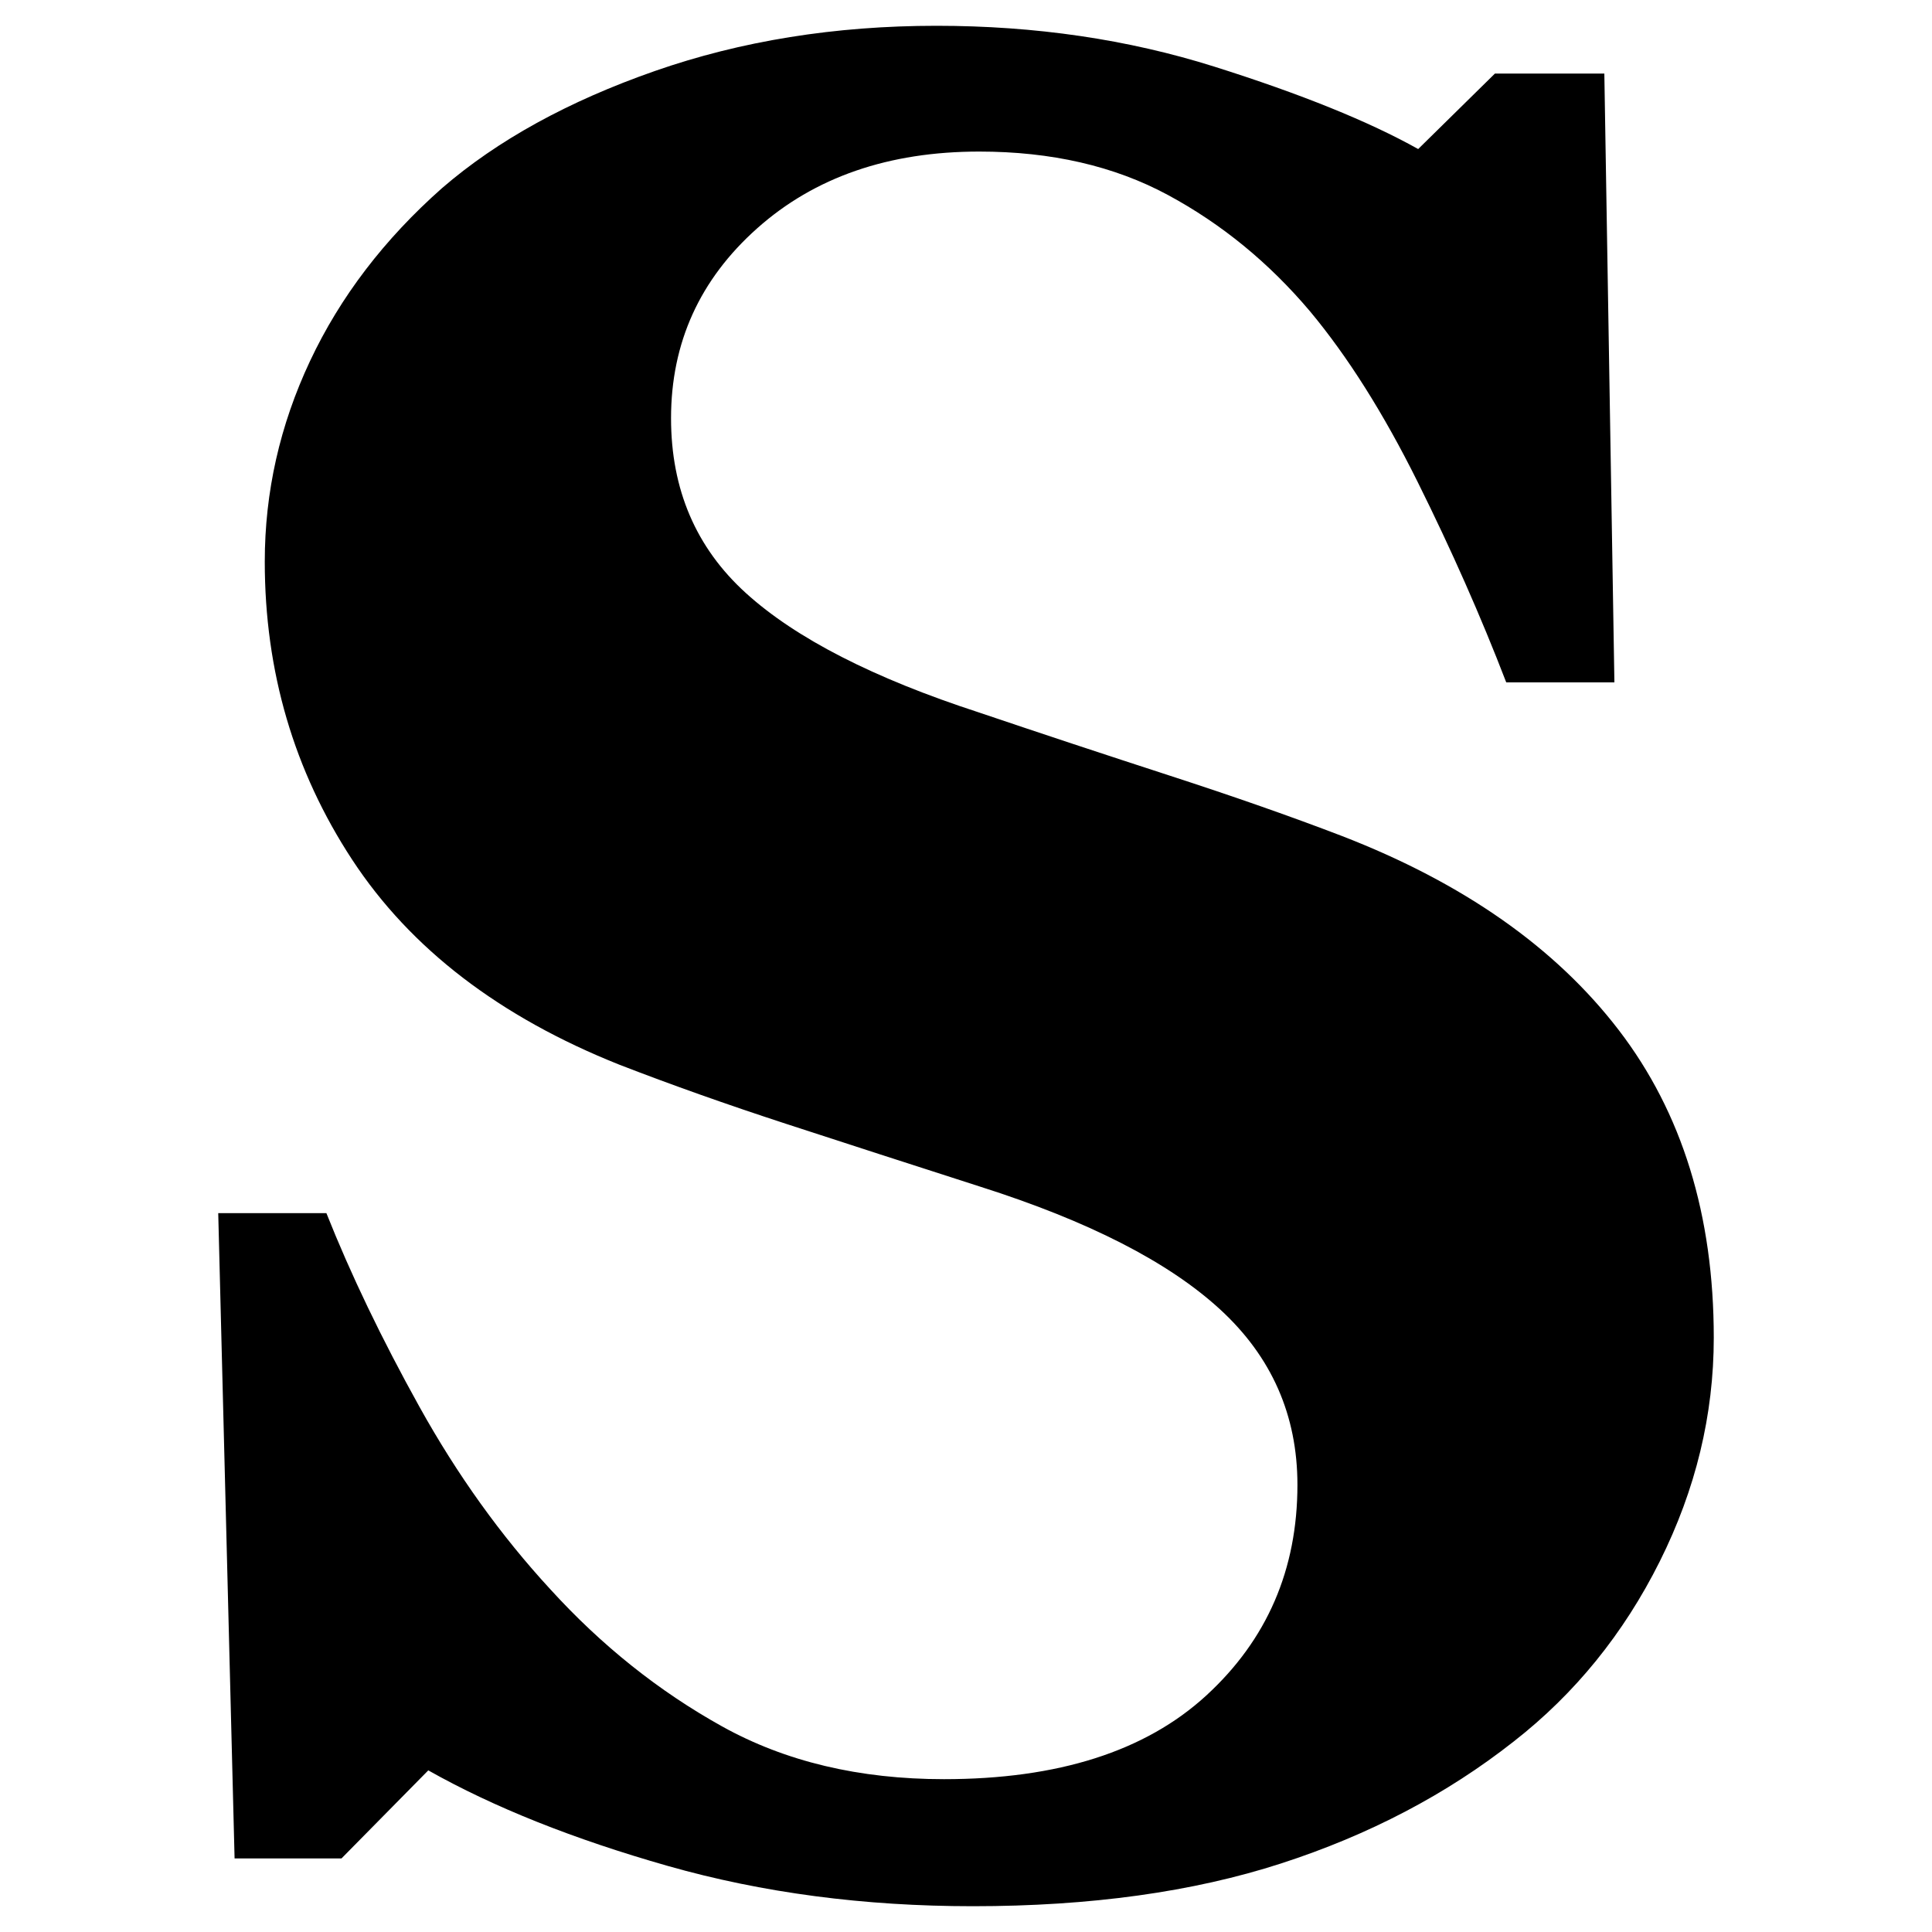
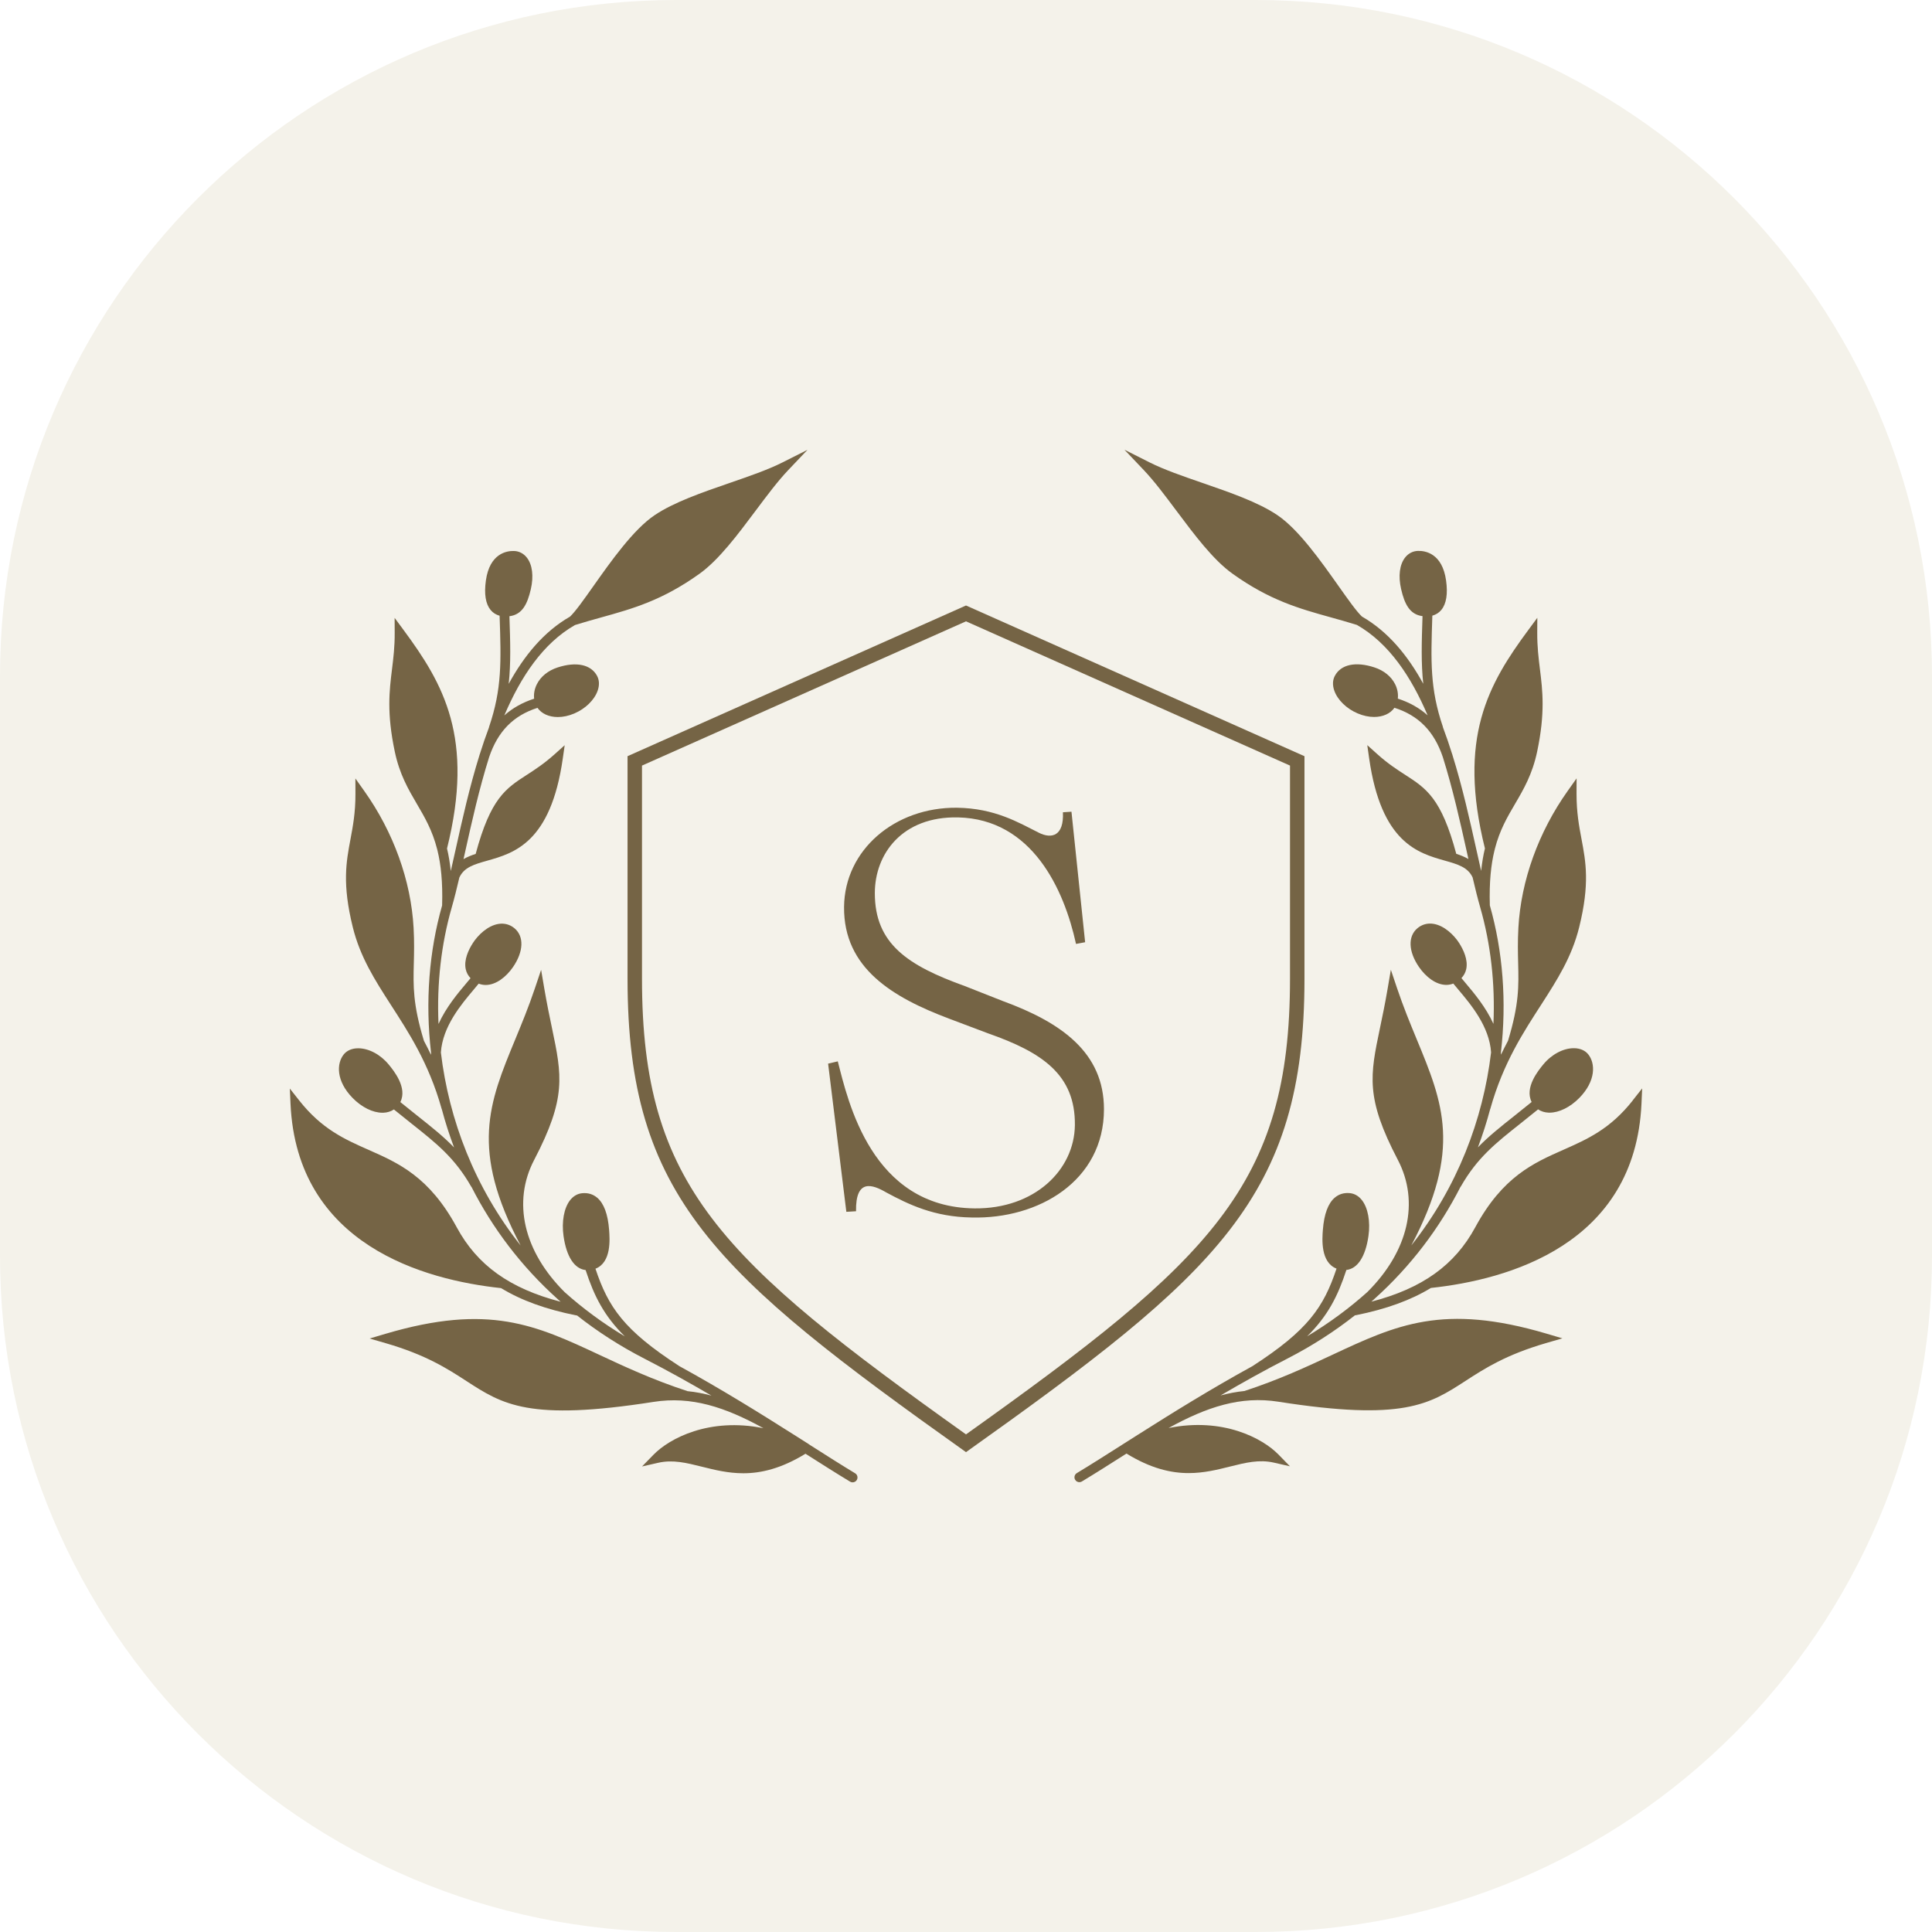
- <svg xmlns="http://www.w3.org/2000/svg" version="1.1" width="300" height="300">
-   <svg width="300" height="300" viewBox="0 0 300 300" version="1.1" baseProfile="full">
-     <g transform="scale(1,-1) translate(0,-300)">
-       <path d="M 118.188 1 Q 92.797 1 70.824 7.25 Q 48.852 13.5 33.617 22.094 L 20.141 8.422 L 3.539 8.422 L 1 108.617 L 17.797 108.617 Q 23.461 94.359 32.25 78.539 Q 41.039 62.719 52.562 50.219 Q 64.477 37.133 79.223 28.93 Q 93.969 20.727 113.695 20.727 Q 140.258 20.727 154.418 33.715 Q 168.578 46.703 168.578 66.43 Q 168.578 82.641 156.566 93.676 Q 144.555 104.711 119.359 112.719 Q 102.953 117.992 89.184 122.484 Q 75.414 126.977 63.305 131.664 Q 35.375 142.797 21.801 163.5 Q 8.227 184.203 8.227 209.789 Q 8.227 226 15.258 240.941 Q 22.289 255.883 35.766 267.797 Q 48.656 278.93 68.773 285.961 Q 88.891 292.992 112.523 292.992 Q 135.57 292.992 155.688 286.645 Q 175.805 280.297 187.328 273.852 L 199.242 285.57 L 216.234 285.57 L 217.797 191.039 L 201 191.039 Q 195.141 206.273 187.23 222.191 Q 179.32 238.109 170.531 248.656 Q 160.961 259.984 148.461 266.723 Q 135.961 273.461 119.164 273.461 Q 98.07 273.461 84.691 261.547 Q 71.312 249.633 71.312 232.055 Q 71.312 215.453 82.934 204.906 Q 94.555 194.359 119.164 186.352 Q 133.617 181.469 148.656 176.586 Q 163.695 171.703 175.414 167.211 Q 203.734 156.273 218.48 137.035 Q 233.227 117.797 233.227 89.281 Q 233.227 71.312 224.828 54.516 Q 216.43 37.719 202.172 26.586 Q 186.547 14.281 166.039 7.641 Q 145.531 1 118.188 1 Z" transform="scale(1,1) translate(32.88672,3.003906)" opacity="1" />
-     </g>
-   </svg>
-   <style>@media (prefers-color-scheme: light) { :root { filter: none; } }
- @media (prefers-color-scheme: dark) { :root { filter: invert(100%); } }
- </style>
+ <svg xmlns="http://www.w3.org/2000/svg" version="1.1" width="1000" height="1000">
+   <style>
+     #light-icon {
+       display: inline;
+     }
+     #dark-icon {
+       display: none;
+     }
+ 
+     @media (prefers-color-scheme: dark) {
+       #light-icon {
+         display: none;
+       }
+       #dark-icon {
+         display: inline;
+       }
+     }
+   </style>
+   <g id="light-icon">
+     <svg version="1.1" width="1000" height="1000">
+       <g clip-path="url(#SvgjsClipPath1017)">
+         <rect width="1000" height="1000" fill="#f4f2ea" />
+         <g transform="matrix(0.875,0,0,0.875,150,232.7881)">
+           <svg version="1.1" width="800" height="610.77">
+             <svg id="Layer_2" data-name="Layer 2" viewBox="0 0 800 610.77">
+               <defs>
+                 <style>
+       .cls-1 {
+         fill: #756445;
+       }
+     </style>
+                 <clipPath id="SvgjsClipPath1017">
+                   <rect width="1000" height="1000" x="0" y="0" rx="350" ry="350" />
+                 </clipPath>
+               </defs>
+               <g id="artwork">
+                 <g>
+                   <path class="cls-1" d="M421.59,326.04l-22.25-8.77c-33.71-12.14-53.27-24.95-53.27-54.95,0-23.27,16.18-45.52,49.22-44.84,43.83,1.01,62.71,42.48,69.79,74.85l5.39-1.01-8.08-77.2-5.06.33c.68,14.16-6.74,15.84-14.16,12.14-12.14-6.07-25.96-14.5-48.55-14.83-36.74-.34-66.41,24.95-66.75,58.66-.34,36.41,29,53.6,62.03,66.08l23.27,8.77c31.69,11.13,51.58,24.28,51.24,54.28-.34,26.64-23.94,49.56-59.34,49.22-61.02-.67-74.84-63.38-80.91-86.98l-5.73,1.35,10.79,87.66,5.73-.34c-.33-19.55,9.78-15.84,17.87-11.13,13.15,7.08,28.31,14.5,50.57,14.83,39.45,1.01,78.22-21.58,78.22-64.06,0-33.37-24.95-51.24-60.01-64.05Z" />
+                   <path class="cls-1" d="M794.44,384.89c-13.39,16.97-26.87,22.93-41.14,29.25-17.61,7.79-35.82,15.84-52.06,45.82-12.11,22.35-31.31,36.15-61.45,43.99.41-.36.81-.72,1.2-1.08.04-.04.1-.05.14-.09.08-.08.17-.18.25-.26,21.86-19.6,38.78-42.24,51.08-66.39.09-.12.19-.22.27-.35,9.7-16.97,20.46-25.5,35.36-37.3,3.23-2.56,6.69-5.32,10.32-8.29,1.78,1.18,3.9,1.87,6.31,1.95.16,0,.31,0,.46,0,5.71,0,12.28-3.25,17.67-8.76,9.8-10.03,9.56-20.4,5.19-25.79-1.87-2.3-4.87-3.57-8.45-3.58-.02,0-.03,0-.05,0-6.27,0-13.18,3.68-18.06,9.62-2.91,3.54-11.2,13.67-6.88,22.2-3.55,2.9-6.94,5.61-10.1,8.11-8.29,6.57-15.33,12.16-21.68,18.72,2.8-7.42,5.2-14.92,7.21-22.47.04-.11.09-.21.13-.33,7.68-27.41,19.89-45.73,30.2-61.76,9.26-14.4,18.01-27.99,22.39-45.76,6.32-25.63,3.91-38.45,1.35-52.04-1.46-7.75-2.96-15.77-2.94-26.79l.03-9.11-5.27,7.43c-17.26,24.3-27.62,53.04-29.16,80.91-.46,8.28-.29,15.01-.14,20.95.34,13.51.61,24.2-5.98,45.9-1.42,2.65-2.81,5.4-4.19,8.27-.01-.43,0-.86-.03-1.29,3.51-30.12,1.15-59.99-6.55-87.04-.42-13.84.71-24.2,2.77-32.6.11-.25.17-.52.2-.81,2.84-11.1,7.33-18.76,11.96-26.66,5.03-8.58,10.23-17.46,13.07-30.94,4.82-22.89,3.21-36,1.64-48.67-.81-6.58-1.64-13.37-1.6-21.59l.05-8.85-5.26,7.12c-23.72,32.06-42.03,63.94-25.73,129.31-.97,3.97-1.72,8.39-2.24,13.31-.98-4.29-1.97-8.74-2.98-13.29-3.79-17.05-8.09-36.36-13.98-55.23-.02-.05,0-.11-.02-.16-.05-.15-.11-.28-.17-.43-1.68-5.36-3.49-10.68-5.46-15.9-.02-.09,0-.19-.03-.28-7.66-22.52-7.13-38.65-6.24-65.36v-.35c2.13-.59,3.95-1.72,5.32-3.4,2.98-3.62,3.93-9.48,2.81-17.44-2.25-16.08-12.39-17.62-16.63-17.47-3,.07-5.71,1.48-7.64,3.96-3.23,4.16-4.08,10.93-2.33,18.58,2.05,8.96,5.15,15.11,12.67,16.05-.51,15.38-.9,27.73.44,40.02-9.18-16.78-20.89-30.97-36.26-39.77-3.15-2.94-8.08-9.9-13.78-17.96-10.58-14.97-23.73-33.59-36.27-42.05-11.36-7.67-28.08-13.43-44.25-19.02-11.7-4.04-22.76-7.85-31.35-12.18l-14.85-7.48,11.45,12.06c6.17,6.49,12.55,15.02,19.3,24.05,10.68,14.28,21.72,29.03,33.18,37.23,22.02,15.77,39.55,20.65,58.11,25.81,4.97,1.38,10.13,2.82,15.48,4.49,18.93,10.8,32.1,30.63,41.82,53.47-4.9-4.38-10.77-7.65-17.63-9.89.32-2.85-.23-5.82-1.63-8.58-2.29-4.54-6.63-8.05-12.22-9.88-11.06-3.63-19.82-1.77-23.41,5.01-1.34,2.52-1.44,5.55-.31,8.77,1.94,5.49,7.23,10.63,13.8,13.43,3.29,1.4,6.62,2.11,9.74,2.11,2.56,0,4.99-.48,7.11-1.44,2.1-.95,3.75-2.34,4.92-4,14.28,4.57,23.45,13.87,28.62,29.16,5.91,18.84,10.23,38.23,14.03,55.31.37,1.68.74,3.35,1.11,5.01-2.2-1.28-4.62-2.25-7.19-3.08-8.83-32.94-17.8-38.73-30.2-46.73-4.79-3.09-10.22-6.59-16.53-12.26l-5.91-5.31,1.12,7.87c7.11,49.8,28.84,55.95,44.71,60.44,7.82,2.21,13.67,3.92,16.48,9.95,1.48,6.38,2.97,12.37,4.5,17.72,6.19,21.57,8.89,45.01,7.82,68.91-4.49-9.91-11.45-18.17-16.48-24.14-.89-1.06-1.7-2.03-2.45-2.94,1.4-1.49,2.38-3.24,2.83-5.28,1.2-5.55-1.66-11.54-4.26-15.58-2.94-4.56-8.69-10.25-15.21-11.25-3.46-.53-6.7.37-9.37,2.59-5.74,4.78-5.4,13.77.87,22.91,4.06,5.93,10.09,10.63,16.22,10.63,1.38,0,2.75-.27,4.11-.79.86,1.06,1.79,2.18,2.85,3.43,7.56,8.96,18.46,21.9,19.5,37.28-4.73,39.75-19.99,79.88-47.19,114.2,30.05-56.86,18.77-84.25,3.25-121.82-3.9-9.45-7.94-19.22-11.69-30.37l-3.66-10.88-1.93,11.32c-1.5,8.82-3.07,16.29-4.45,22.88-5.96,28.48-8.69,41.48,10.52,78.27,12.98,24.88,6.21,54.08-18.08,78.2-10.64,9.53-22.5,18.31-35.59,26.17,12.29-12.12,18.17-23.83,23.22-39.26,6.59-.73,11.31-7.83,13.06-20.09,1.22-8.53-.28-16.68-3.91-21.27-1.92-2.42-4.39-3.84-7.13-4.09-3.44-.33-6.41.58-8.87,2.66-3.96,3.35-6.33,9.73-7.05,18.99-.43,5.54-1.45,19.29,8.07,23.01-7.61,22.86-16.96,36.48-49.48,57.52-.03.02-.04.04-.06.06-24.85,13.63-47.85,27.93-67.71,40.53-.03.02-.05.03-.07.04,0,0,0,0-.01,0-3.04,1.93-6.04,3.83-8.93,5.67-10.43,6.63-19.44,12.37-27.36,17.14-1.37.82-1.81,2.6-.98,3.97.54.9,1.5,1.4,2.48,1.4.51,0,1.03-.13,1.49-.42,7.69-4.63,16.4-10.16,26.38-16.51,14.3,8.78,26.25,11.55,36.76,11.55,8.98,0,16.92-1.98,24.41-3.85,9.29-2.32,17.32-4.32,25.96-2.35l9.57,2.18-6.86-7.02c-9.32-9.54-32.84-22.13-64.95-15.61,22.78-12.57,42.73-19.06,64.92-15.58,73.9,11.6,89.37,1.56,110.78-12.33,11.18-7.25,23.85-15.46,47.79-22.4l9.48-2.75-9.47-2.8c-61.11-18.06-88.69-5.18-126.86,12.66-14.62,6.83-31.18,14.57-51.75,21.29-4.74.47-9.43,1.39-14.13,2.63,12.63-7.4,25.88-14.8,39.58-21.83,14.66-7.52,27.94-16.13,39.94-25.59.01,0,.03,0,.04,0,.19,0,.38-.02.57-.06,17.79-3.58,32.37-8.83,44.31-16.11,45.24-4.82,120.79-25.45,124.56-109.07l.4-8.97-5.56,7.05Z" />
+                   <path class="cls-1" d="M307.07,588.27c-2.89-1.84-5.89-3.74-8.93-5.67,0,0,0,0,0,0-.03-.01-.05-.03-.08-.04-19.86-12.6-42.85-26.9-67.71-40.53-.02-.02-.03-.04-.06-.06-32.52-21.04-41.87-34.67-49.48-57.52,9.52-3.72,8.49-17.47,8.07-23.01-.71-9.25-3.08-15.64-7.05-18.99-2.46-2.08-5.42-2.98-8.86-2.66-2.75.25-5.22,1.67-7.14,4.09-3.62,4.59-5.12,12.74-3.9,21.27,1.74,12.26,6.46,19.36,13.05,20.09,5.05,15.43,10.93,27.14,23.22,39.26-13.09-7.85-24.94-16.63-35.59-26.17-24.29-24.13-31.06-53.33-18.08-78.2,19.2-36.79,16.48-49.79,10.51-78.27-1.38-6.59-2.94-14.06-4.45-22.88l-1.93-11.32-3.66,10.88c-3.75,11.15-7.79,20.92-11.69,30.37-15.52,37.56-26.8,64.96,3.25,121.82-27.19-34.31-42.46-74.45-47.19-114.2,1.04-15.38,11.94-28.32,19.51-37.28,1.05-1.25,1.99-2.37,2.85-3.43,1.37.52,2.74.79,4.11.79,6.12,0,12.16-4.71,16.22-10.63,6.26-9.13,6.6-18.12.86-22.91-2.66-2.22-5.9-3.12-9.37-2.59-6.52,1-12.27,6.68-15.21,11.25-2.61,4.04-5.47,10.03-4.26,15.58.44,2.03,1.42,3.78,2.83,5.28-.75.91-1.57,1.88-2.45,2.94-5.04,5.96-11.99,14.22-16.49,24.14-1.07-23.9,1.63-47.34,7.82-68.91,1.54-5.35,3.02-11.34,4.51-17.72,2.8-6.04,8.65-7.74,16.47-9.95,15.87-4.49,37.61-10.64,44.71-60.44l1.13-7.87-5.92,5.31c-6.31,5.66-11.74,9.16-16.53,12.26-12.4,8-21.37,13.79-30.21,46.73-2.56.83-4.99,1.8-7.19,3.08.37-1.65.74-3.32,1.12-5.01,3.8-17.08,8.11-36.47,14.03-55.31,5.17-15.3,14.33-24.6,28.61-29.16,1.18,1.66,2.83,3.05,4.92,4,2.13.96,4.54,1.44,7.11,1.44,3.12,0,6.45-.71,9.74-2.11,6.57-2.8,11.86-7.95,13.8-13.43,1.14-3.21,1.03-6.24-.3-8.77-3.59-6.78-12.35-8.64-23.42-5.01-5.59,1.83-9.93,5.34-12.21,9.88-1.4,2.76-1.95,5.73-1.63,8.58-6.86,2.23-12.73,5.51-17.63,9.89,9.72-22.84,22.88-42.67,41.82-53.47,5.36-1.67,10.51-3.11,15.48-4.49,18.57-5.16,36.1-10.04,58.12-25.81,11.45-8.2,22.5-22.96,33.17-37.23,6.76-9.03,13.14-17.56,19.3-24.05l11.46-12.06-14.85,7.48c-8.6,4.33-19.65,8.14-31.36,12.18-16.17,5.58-32.89,11.35-44.25,19.02-12.54,8.46-25.7,27.08-36.28,42.05-5.7,8.07-10.63,15.03-13.77,17.96-15.38,8.8-27.08,22.99-36.26,39.77,1.34-12.28.95-24.63.44-40.02,7.53-.94,10.62-7.1,12.67-16.05,1.75-7.65.9-14.43-2.33-18.58-1.93-2.48-4.64-3.89-7.64-3.96-4.24-.15-14.38,1.39-16.63,17.47-1.11,7.95-.17,13.82,2.81,17.44,1.38,1.68,3.2,2.81,5.32,3.4v.35c.89,26.71,1.43,42.83-6.23,65.36-.03.09-.02.18-.04.28-1.97,5.22-3.78,10.55-5.46,15.9-.05.15-.12.28-.17.43-.02.05,0,.11-.02.16-5.89,18.87-10.19,38.17-13.98,55.23-1.01,4.55-2,9-2.99,13.29-.52-4.92-1.27-9.34-2.23-13.31,16.29-65.37-2.01-97.25-25.73-129.31l-5.26-7.12.04,8.85c.05,8.22-.79,15.01-1.6,21.59-1.56,12.67-3.18,25.78,1.65,48.67,2.84,13.48,8.04,22.36,13.07,30.94,4.63,7.9,9.12,15.56,11.96,26.66.03.28.1.55.21.81,2.06,8.39,3.18,18.75,2.76,32.6-7.7,27.05-10.05,56.92-6.55,87.04-.02.42-.02.86-.03,1.29-1.37-2.87-2.76-5.62-4.18-8.27-6.59-21.7-6.32-32.38-5.98-45.9.16-5.94.33-12.67-.13-20.95-1.54-27.88-11.9-56.61-29.16-80.91l-5.27-7.43.03,9.11c.03,11.02-1.48,19.04-2.93,26.79-2.55,13.58-4.97,26.41,1.35,52.04,4.38,17.76,13.13,31.36,22.39,45.76,10.3,16.02,22.52,34.35,30.19,61.76.04.13.09.22.13.33,2.01,7.55,4.41,15.05,7.21,22.47-6.35-6.56-13.39-12.15-21.68-18.72-3.16-2.51-6.55-5.21-10.1-8.11,4.32-8.53-3.96-18.65-6.87-22.2-4.88-5.94-11.8-9.62-18.06-9.62-.02,0-.03,0-.05,0-3.58,0-6.58,1.28-8.46,3.58-4.37,5.39-4.62,15.76,5.19,25.79,5.39,5.52,11.96,8.76,17.67,8.76.16,0,.31,0,.46,0,2.42-.08,4.54-.77,6.31-1.95,3.63,2.97,7.1,5.73,10.32,8.29,14.9,11.8,25.66,20.33,35.37,37.3.07.13.18.24.27.35,12.3,24.15,29.21,46.79,51.08,66.39.09.08.17.17.26.26.04.04.09.05.14.09.4.36.8.72,1.2,1.08-30.14-7.84-49.34-21.64-61.44-43.99-16.24-29.98-34.45-38.03-52.06-45.82-14.27-6.31-27.76-12.28-41.14-29.25l-5.56-7.05.4,8.97c3.78,83.62,79.32,104.25,124.56,109.07,11.94,7.28,26.52,12.53,44.31,16.11.19.04.38.06.58.06.02,0,.03,0,.04,0,12,9.46,25.28,18.07,39.93,25.59,13.7,7.03,26.96,14.43,39.59,21.83-4.7-1.25-9.39-2.17-14.13-2.63-20.57-6.72-37.13-14.46-51.75-21.29-38.17-17.84-65.75-30.72-126.87-12.66l-9.47,2.8,9.48,2.75c23.94,6.94,36.61,15.16,47.78,22.4,21.41,13.89,36.89,23.92,110.78,12.33,22.2-3.47,42.14,3.01,64.92,15.58-32.11-6.52-55.63,6.07-64.95,15.61l-6.86,7.02,9.57-2.18c8.64-1.97,16.67.03,25.96,2.35,7.48,1.87,15.42,3.85,24.4,3.85,10.5,0,22.46-2.77,36.76-11.55,9.98,6.35,18.69,11.88,26.38,16.51.47.28.98.42,1.49.42.98,0,1.94-.5,2.48-1.4.82-1.37.38-3.15-.99-3.97-7.91-4.77-16.92-10.5-27.35-17.14Z" />
+                   <path class="cls-1" d="M600.22,313.04v-131.76l-200.22-89.15-200.21,89.14v131.77c0,128.88,51.65,174.27,200.21,279.92,148.57-105.65,200.22-151.03,200.22-279.92ZM400,582.46c-144.79-103.18-191.66-147.25-191.66-269.42v-126.21l191.66-85.33,191.66,85.33v126.21c0,122.16-46.87,166.24-191.66,269.42Z" />
+                 </g>
+               </g>
+             </svg>
+           </svg>
+         </g>
+       </g>
+     </svg>
+   </g>
+   <g id="dark-icon">
+     <svg version="1.1" width="1000" height="1000">
+       <g>
+         <g transform="matrix(1.25,0,0,1.25,0,118.2688)">
+           <svg version="1.1" width="800" height="610.77">
+             <svg id="Layer_2" data-name="Layer 2" viewBox="0 0 800 610.77">
+               <defs>
+                 <style>
+       .cls-1 {
+         fill: #756445;
+       }
+     </style>
+               </defs>
+               <g id="artwork">
+                 <g>
+                   <path class="cls-1" d="M421.59,326.04l-22.25-8.77c-33.71-12.14-53.27-24.95-53.27-54.95,0-23.27,16.18-45.52,49.22-44.84,43.83,1.01,62.71,42.48,69.79,74.85l5.39-1.01-8.08-77.2-5.06.33c.68,14.16-6.74,15.84-14.16,12.14-12.14-6.07-25.96-14.5-48.55-14.83-36.74-.34-66.41,24.95-66.75,58.66-.34,36.41,29,53.6,62.03,66.08l23.27,8.77c31.69,11.13,51.58,24.28,51.24,54.28-.34,26.64-23.94,49.56-59.34,49.22-61.02-.67-74.84-63.38-80.91-86.98l-5.73,1.35,10.79,87.66,5.73-.34c-.33-19.55,9.78-15.84,17.87-11.13,13.15,7.08,28.31,14.5,50.57,14.83,39.45,1.01,78.22-21.58,78.22-64.06,0-33.37-24.95-51.24-60.01-64.05Z" />
+                   <path class="cls-1" d="M794.44,384.89c-13.39,16.97-26.87,22.93-41.14,29.25-17.61,7.79-35.82,15.84-52.06,45.82-12.11,22.35-31.31,36.15-61.45,43.99.41-.36.81-.72,1.2-1.08.04-.04.1-.05.14-.09.08-.08.17-.18.25-.26,21.86-19.6,38.78-42.24,51.08-66.39.09-.12.19-.22.27-.35,9.7-16.97,20.46-25.5,35.36-37.3,3.23-2.56,6.69-5.32,10.32-8.29,1.78,1.18,3.9,1.87,6.31,1.95.16,0,.31,0,.46,0,5.71,0,12.28-3.25,17.67-8.76,9.8-10.03,9.56-20.4,5.19-25.79-1.87-2.3-4.87-3.57-8.45-3.58-.02,0-.03,0-.05,0-6.27,0-13.18,3.68-18.06,9.62-2.91,3.54-11.2,13.67-6.88,22.2-3.55,2.9-6.94,5.61-10.1,8.11-8.29,6.57-15.33,12.16-21.68,18.72,2.8-7.42,5.2-14.92,7.21-22.47.04-.11.09-.21.13-.33,7.68-27.41,19.89-45.73,30.2-61.76,9.26-14.4,18.01-27.99,22.39-45.76,6.32-25.63,3.91-38.45,1.35-52.04-1.46-7.75-2.96-15.77-2.94-26.79l.03-9.11-5.27,7.43c-17.26,24.3-27.62,53.04-29.16,80.91-.46,8.28-.29,15.01-.14,20.95.34,13.51.61,24.2-5.98,45.9-1.42,2.65-2.81,5.4-4.19,8.27-.01-.43,0-.86-.03-1.29,3.51-30.12,1.15-59.99-6.55-87.04-.42-13.84.71-24.2,2.77-32.6.11-.25.17-.52.2-.81,2.84-11.1,7.33-18.76,11.96-26.66,5.03-8.58,10.23-17.46,13.07-30.94,4.82-22.89,3.21-36,1.64-48.67-.81-6.58-1.64-13.37-1.6-21.59l.05-8.85-5.26,7.12c-23.72,32.06-42.03,63.94-25.73,129.31-.97,3.97-1.72,8.39-2.24,13.31-.98-4.29-1.97-8.74-2.98-13.29-3.79-17.05-8.09-36.36-13.98-55.23-.02-.05,0-.11-.02-.16-.05-.15-.11-.28-.17-.43-1.68-5.36-3.49-10.68-5.46-15.9-.02-.09,0-.19-.03-.28-7.66-22.52-7.13-38.65-6.24-65.36v-.35c2.13-.59,3.95-1.72,5.32-3.4,2.98-3.62,3.93-9.48,2.81-17.44-2.25-16.08-12.39-17.62-16.63-17.47-3,.07-5.71,1.48-7.64,3.96-3.23,4.16-4.08,10.93-2.33,18.58,2.05,8.96,5.15,15.11,12.67,16.05-.51,15.38-.9,27.73.44,40.02-9.18-16.78-20.89-30.97-36.26-39.77-3.15-2.94-8.08-9.9-13.78-17.96-10.58-14.97-23.73-33.59-36.27-42.05-11.36-7.67-28.08-13.43-44.25-19.02-11.7-4.04-22.76-7.85-31.35-12.18l-14.85-7.48,11.45,12.06c6.17,6.49,12.55,15.02,19.3,24.05,10.68,14.28,21.72,29.03,33.18,37.23,22.02,15.77,39.55,20.65,58.11,25.81,4.97,1.38,10.13,2.82,15.48,4.49,18.93,10.8,32.1,30.63,41.82,53.47-4.9-4.38-10.77-7.65-17.63-9.89.32-2.85-.23-5.82-1.63-8.58-2.29-4.54-6.63-8.05-12.22-9.88-11.06-3.63-19.82-1.77-23.41,5.01-1.34,2.52-1.44,5.55-.31,8.77,1.94,5.49,7.23,10.63,13.8,13.43,3.29,1.4,6.62,2.11,9.74,2.11,2.56,0,4.99-.48,7.11-1.44,2.1-.95,3.75-2.34,4.92-4,14.28,4.57,23.45,13.87,28.62,29.16,5.91,18.84,10.23,38.23,14.03,55.31.37,1.68.74,3.35,1.11,5.01-2.2-1.28-4.62-2.25-7.19-3.08-8.83-32.94-17.8-38.73-30.2-46.73-4.79-3.09-10.22-6.59-16.53-12.26l-5.91-5.31,1.12,7.87c7.11,49.8,28.84,55.95,44.71,60.44,7.82,2.21,13.67,3.92,16.48,9.95,1.48,6.38,2.97,12.37,4.5,17.72,6.19,21.57,8.89,45.01,7.82,68.91-4.49-9.91-11.45-18.17-16.48-24.14-.89-1.06-1.7-2.03-2.45-2.94,1.4-1.49,2.38-3.24,2.83-5.28,1.2-5.55-1.66-11.54-4.26-15.58-2.94-4.56-8.69-10.25-15.21-11.25-3.46-.53-6.7.37-9.37,2.59-5.74,4.78-5.4,13.77.87,22.91,4.06,5.93,10.09,10.63,16.22,10.63,1.38,0,2.75-.27,4.11-.79.86,1.06,1.79,2.18,2.85,3.43,7.56,8.96,18.46,21.9,19.5,37.28-4.73,39.75-19.99,79.88-47.19,114.2,30.05-56.86,18.77-84.25,3.25-121.82-3.9-9.45-7.94-19.22-11.69-30.37l-3.66-10.88-1.93,11.32c-1.5,8.82-3.07,16.29-4.45,22.88-5.96,28.48-8.69,41.48,10.52,78.27,12.98,24.88,6.21,54.08-18.08,78.2-10.64,9.53-22.5,18.31-35.59,26.17,12.29-12.12,18.17-23.83,23.22-39.26,6.59-.73,11.31-7.83,13.06-20.09,1.22-8.53-.28-16.68-3.91-21.27-1.92-2.42-4.39-3.84-7.13-4.09-3.44-.33-6.41.58-8.87,2.66-3.96,3.35-6.33,9.73-7.05,18.99-.43,5.54-1.45,19.29,8.07,23.01-7.61,22.86-16.96,36.48-49.48,57.52-.03.02-.04.04-.06.06-24.85,13.63-47.85,27.93-67.71,40.53-.03.02-.05.03-.07.04,0,0,0,0-.01,0-3.04,1.93-6.04,3.83-8.93,5.67-10.43,6.63-19.44,12.37-27.36,17.14-1.37.82-1.81,2.6-.98,3.97.54.9,1.5,1.4,2.48,1.4.51,0,1.03-.13,1.49-.42,7.69-4.63,16.4-10.16,26.38-16.51,14.3,8.78,26.25,11.55,36.76,11.55,8.98,0,16.92-1.98,24.41-3.85,9.29-2.32,17.32-4.32,25.96-2.35l9.57,2.18-6.86-7.02c-9.32-9.54-32.84-22.13-64.95-15.61,22.78-12.57,42.73-19.06,64.92-15.58,73.9,11.6,89.37,1.56,110.78-12.33,11.18-7.25,23.85-15.46,47.79-22.4l9.48-2.75-9.47-2.8c-61.11-18.06-88.69-5.18-126.86,12.66-14.62,6.83-31.18,14.57-51.75,21.29-4.74.47-9.43,1.39-14.13,2.63,12.63-7.4,25.88-14.8,39.58-21.83,14.66-7.52,27.94-16.13,39.94-25.59.01,0,.03,0,.04,0,.19,0,.38-.02.57-.06,17.79-3.58,32.37-8.83,44.31-16.11,45.24-4.82,120.79-25.45,124.56-109.07l.4-8.97-5.56,7.05Z" />
+                   <path class="cls-1" d="M307.07,588.27c-2.89-1.84-5.89-3.74-8.93-5.67,0,0,0,0,0,0-.03-.01-.05-.03-.08-.04-19.86-12.6-42.85-26.9-67.71-40.53-.02-.02-.03-.04-.06-.06-32.52-21.04-41.87-34.67-49.48-57.52,9.52-3.72,8.49-17.47,8.07-23.01-.71-9.25-3.08-15.64-7.05-18.99-2.46-2.08-5.42-2.98-8.86-2.66-2.75.25-5.22,1.67-7.14,4.09-3.62,4.59-5.12,12.74-3.9,21.27,1.74,12.26,6.46,19.36,13.05,20.09,5.05,15.43,10.93,27.14,23.22,39.26-13.09-7.85-24.94-16.63-35.59-26.17-24.29-24.13-31.06-53.33-18.08-78.2,19.2-36.79,16.48-49.79,10.51-78.27-1.38-6.59-2.94-14.06-4.45-22.88l-1.93-11.32-3.66,10.88c-3.75,11.15-7.79,20.92-11.69,30.37-15.52,37.56-26.8,64.96,3.25,121.82-27.19-34.31-42.46-74.45-47.19-114.2,1.04-15.38,11.94-28.32,19.51-37.28,1.05-1.25,1.99-2.37,2.85-3.43,1.37.52,2.74.79,4.11.79,6.12,0,12.16-4.71,16.22-10.63,6.26-9.13,6.6-18.12.86-22.91-2.66-2.22-5.9-3.12-9.37-2.59-6.52,1-12.27,6.68-15.21,11.25-2.61,4.04-5.47,10.03-4.26,15.58.44,2.03,1.42,3.78,2.83,5.28-.75.91-1.57,1.88-2.45,2.94-5.04,5.96-11.99,14.22-16.49,24.14-1.07-23.9,1.63-47.34,7.82-68.91,1.54-5.35,3.02-11.34,4.51-17.72,2.8-6.04,8.65-7.74,16.47-9.95,15.87-4.49,37.61-10.64,44.71-60.44l1.13-7.87-5.92,5.31c-6.31,5.66-11.74,9.16-16.53,12.26-12.4,8-21.37,13.79-30.21,46.73-2.56.83-4.99,1.8-7.19,3.08.37-1.65.74-3.32,1.12-5.01,3.8-17.08,8.11-36.47,14.03-55.31,5.17-15.3,14.33-24.6,28.61-29.16,1.18,1.66,2.83,3.05,4.92,4,2.13.96,4.54,1.44,7.11,1.44,3.12,0,6.45-.71,9.74-2.11,6.57-2.8,11.86-7.95,13.8-13.43,1.14-3.21,1.03-6.24-.3-8.77-3.59-6.78-12.35-8.64-23.42-5.01-5.59,1.83-9.93,5.34-12.21,9.88-1.4,2.76-1.95,5.73-1.63,8.58-6.86,2.23-12.73,5.51-17.63,9.89,9.72-22.84,22.88-42.67,41.82-53.47,5.36-1.67,10.51-3.11,15.48-4.49,18.57-5.16,36.1-10.04,58.12-25.81,11.45-8.2,22.5-22.96,33.17-37.23,6.76-9.03,13.14-17.56,19.3-24.05l11.46-12.06-14.85,7.48c-8.6,4.33-19.65,8.14-31.36,12.18-16.17,5.58-32.89,11.35-44.25,19.02-12.54,8.46-25.7,27.08-36.28,42.05-5.7,8.07-10.63,15.03-13.77,17.96-15.38,8.8-27.08,22.99-36.26,39.77,1.34-12.28.95-24.63.44-40.02,7.53-.94,10.62-7.1,12.67-16.05,1.75-7.65.9-14.43-2.33-18.58-1.93-2.48-4.64-3.89-7.64-3.96-4.24-.15-14.38,1.39-16.63,17.47-1.11,7.95-.17,13.82,2.81,17.44,1.38,1.68,3.2,2.81,5.32,3.4v.35c.89,26.71,1.43,42.83-6.23,65.36-.03.09-.02.18-.04.28-1.97,5.22-3.78,10.55-5.46,15.9-.05.15-.12.28-.17.43-.02.05,0,.11-.02.16-5.89,18.87-10.19,38.17-13.98,55.23-1.01,4.55-2,9-2.99,13.29-.52-4.92-1.27-9.34-2.23-13.31,16.29-65.37-2.01-97.25-25.73-129.31l-5.26-7.12.04,8.85c.05,8.22-.79,15.01-1.6,21.59-1.56,12.67-3.18,25.78,1.65,48.67,2.84,13.48,8.04,22.36,13.07,30.94,4.63,7.9,9.12,15.56,11.96,26.66.03.28.1.55.21.81,2.06,8.39,3.18,18.75,2.76,32.6-7.7,27.05-10.05,56.92-6.55,87.04-.02.42-.02.86-.03,1.29-1.37-2.87-2.76-5.62-4.18-8.27-6.59-21.7-6.32-32.38-5.98-45.9.16-5.94.33-12.67-.13-20.95-1.54-27.88-11.9-56.61-29.16-80.91l-5.27-7.43.03,9.11c.03,11.02-1.48,19.04-2.93,26.79-2.55,13.58-4.97,26.41,1.35,52.04,4.38,17.76,13.13,31.36,22.39,45.76,10.3,16.02,22.52,34.35,30.19,61.76.04.13.09.22.13.33,2.01,7.55,4.41,15.05,7.21,22.47-6.35-6.56-13.39-12.15-21.68-18.72-3.16-2.51-6.55-5.21-10.1-8.11,4.32-8.53-3.96-18.65-6.87-22.2-4.88-5.94-11.8-9.62-18.06-9.62-.02,0-.03,0-.05,0-3.58,0-6.58,1.28-8.46,3.58-4.37,5.39-4.62,15.76,5.19,25.79,5.39,5.52,11.96,8.76,17.67,8.76.16,0,.31,0,.46,0,2.42-.08,4.54-.77,6.31-1.95,3.63,2.97,7.1,5.73,10.32,8.29,14.9,11.8,25.66,20.33,35.37,37.3.07.13.18.24.27.35,12.3,24.15,29.21,46.79,51.08,66.39.09.08.17.17.26.26.04.04.09.05.14.09.4.36.8.72,1.2,1.08-30.14-7.84-49.34-21.64-61.44-43.99-16.24-29.98-34.45-38.03-52.06-45.82-14.27-6.31-27.76-12.28-41.14-29.25l-5.56-7.05.4,8.97c3.78,83.62,79.32,104.25,124.56,109.07,11.94,7.28,26.52,12.53,44.31,16.11.19.04.38.06.58.06.02,0,.03,0,.04,0,12,9.46,25.28,18.07,39.93,25.59,13.7,7.03,26.96,14.43,39.59,21.83-4.7-1.25-9.39-2.17-14.13-2.63-20.57-6.72-37.13-14.46-51.75-21.29-38.17-17.84-65.75-30.72-126.87-12.66l-9.47,2.8,9.48,2.75c23.94,6.94,36.61,15.16,47.78,22.4,21.41,13.89,36.89,23.92,110.78,12.33,22.2-3.47,42.14,3.01,64.92,15.58-32.11-6.52-55.63,6.07-64.95,15.61l-6.86,7.02,9.57-2.18c8.64-1.97,16.67.03,25.96,2.35,7.48,1.87,15.42,3.85,24.4,3.85,10.5,0,22.46-2.77,36.76-11.55,9.98,6.35,18.69,11.88,26.38,16.51.47.28.98.42,1.49.42.98,0,1.94-.5,2.48-1.4.82-1.37.38-3.15-.99-3.97-7.91-4.77-16.92-10.5-27.35-17.14Z" />
+                   <path class="cls-1" d="M600.22,313.04v-131.76l-200.22-89.15-200.21,89.14v131.77c0,128.88,51.65,174.27,200.21,279.92,148.57-105.65,200.22-151.03,200.22-279.92ZM400,582.46c-144.79-103.18-191.66-147.25-191.66-269.42v-126.21l191.66-85.33,191.66,85.33v126.21c0,122.16-46.87,166.24-191.66,269.42Z" />
+                 </g>
+               </g>
+             </svg>
+           </svg>
+         </g>
+       </g>
+     </svg>
+   </g>
</svg>
